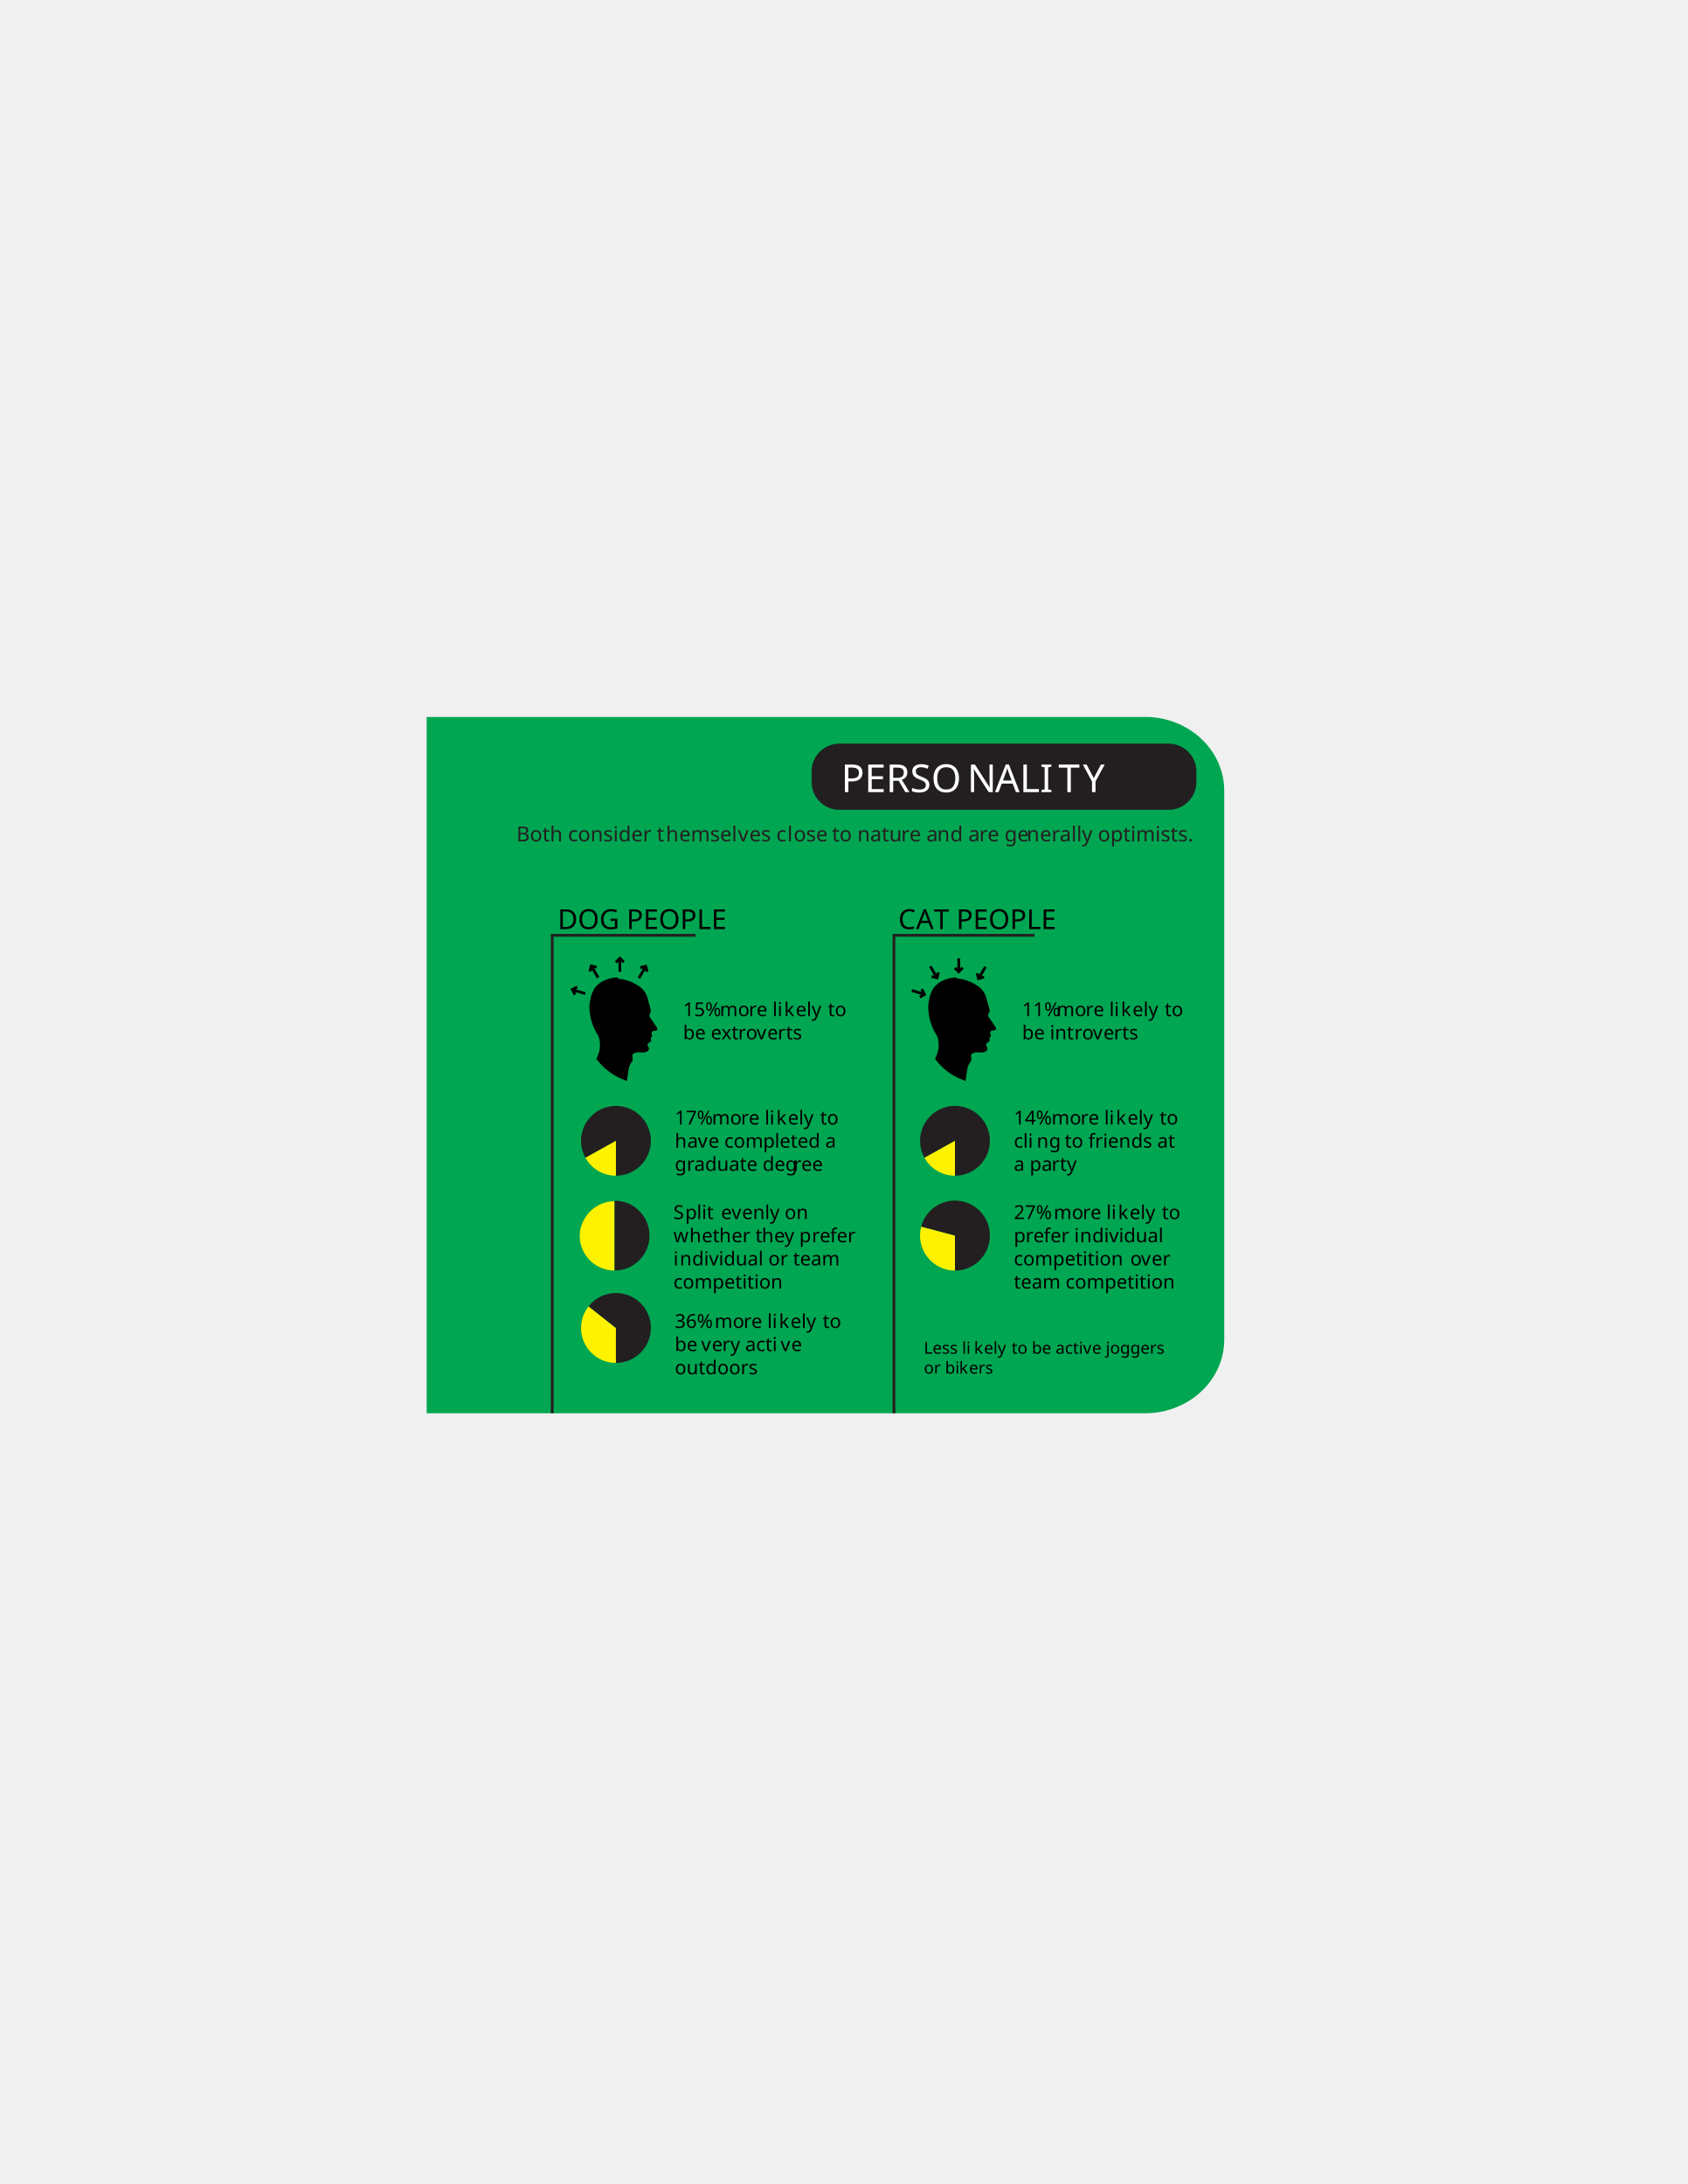
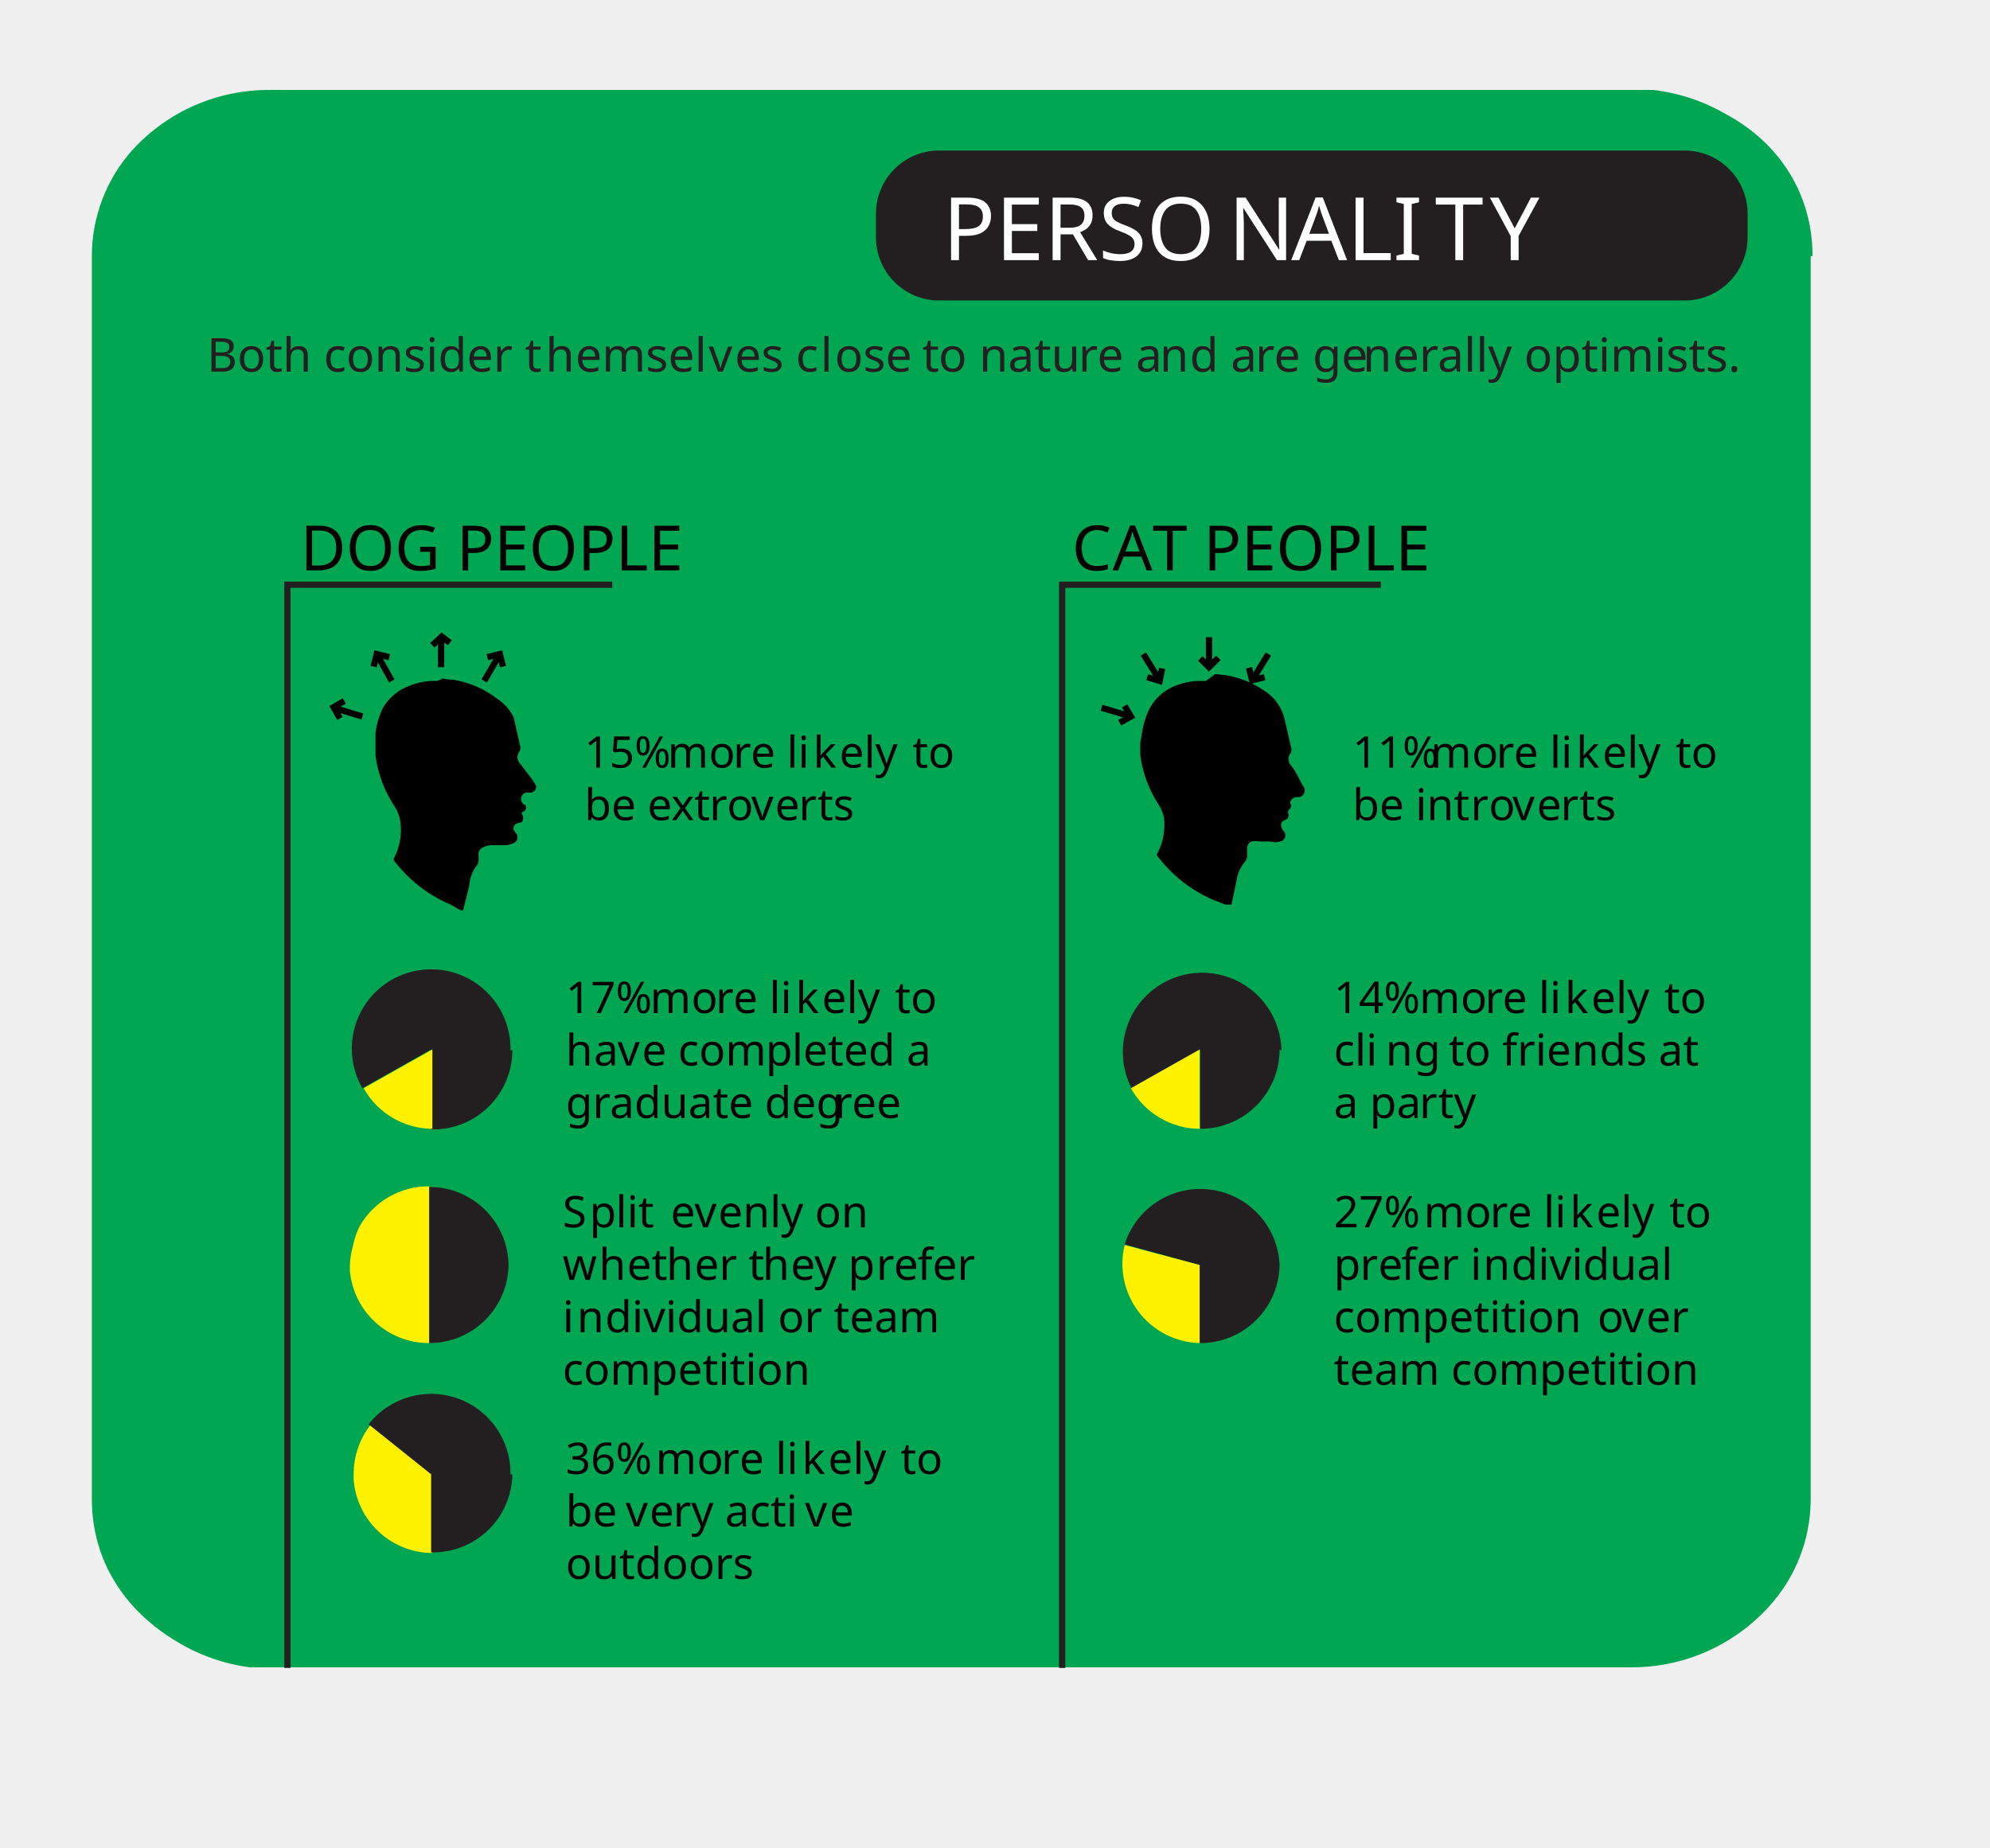
- <svg xmlns="http://www.w3.org/2000/svg" viewBox="0 0 612 792">
-   <g style="isolation:isolate">
-     <g id="Layer_1" data-name="Layer 1">
-       <path fill="#00a651" d="M443.9 286.72V485.8c0 14.75-12.87 26.7-28.74 26.7H154.7V260h261.84c15.23.7 27.35 12.4 27.35 26.72z" />
-       <text fill="#010101" transform="translate(202.2 336.92)" font-size="10" font-family="Roboto Slab">
-         DOG PEOPLE
-       </text>
-       <text fill="#010101" transform="translate(325.7 336.92)" font-size="10" font-family="Roboto Slab">
-         C<tspan x="6.45" y="0">A</tspan>
-         <tspan x="12.9" y="0">T PEOPLE</tspan>
-       </text>
-       <path fill="#231f20" d="M358.93 448.1a12.67 12.67 0 0 1-12.67 12.66V448.1L334 444.85a12.67 12.67 0 0 1 24.93 3.23z" />
-       <path fill="#fff200" d="M346.26 448.1v12.66A12.68 12.68 0 0 1 334 444.92v-.06z" />
-       <text fill="#010101" transform="translate(367.6 442.09)" font-size="7" font-family="Roboto Slab">
-         27% <tspan x="14.45" y="0">m</tspan>
-         <tspan x="21.03" y="0">o</tspan>
-         <tspan x="24.96" y="0">r</tspan>
-         <tspan x="27.79" y="0">e li</tspan>
-         <tspan x="37.8" y="0">k</tspan>
-         <tspan x="41.98" y="0">ely </tspan>
-         <tspan x="53.66" y="0">t</tspan>
-         <tspan x="56.16" y="0">o </tspan>
-         <tspan x="0" y="8.4">p</tspan>
-         <tspan x="4.24" y="8.4">r</tspan>
-         <tspan x="7.07" y="8.4">e</tspan>
-         <tspan x="10.83" y="8.4">f</tspan>
-         <tspan x="13.24" y="8.4">er i</tspan>
-         <tspan x="23.94" y="8.4">n</tspan>
-         <tspan x="28.41" y="8.4">dividual </tspan>
-         <tspan x="0" y="16.8">competition </tspan>
-         <tspan x="42.22" y="16.8">o</tspan>
-         <tspan x="46.09" y="16.8">v</tspan>
-         <tspan x="49.95" y="16.8">er </tspan>
-         <tspan x="0" y="25.2">team competition</tspan>
-       </text>
-       <path fill="#fff200" d="M222.84 435.42v25.33a12.66 12.66 0 0 1-12.63-11.84v-.8a12.7 12.7 0 0 1 .4-3.1 12.5 12.5 0 0 1 1.2-2.8 12.65 12.65 0 0 1 11.1-6.6z" />
-       <path fill="#231f20" d="M235.5 448.08a12.67 12.67 0 0 1-12.66 12.67v-25.33a12.66 12.66 0 0 1 12.67 12.66z" />
-       <text fill="#010101" transform="translate(244.17 442.09)" font-size="7" font-family="Roboto Slab">
-         S<tspan x="4.26" y="0">p</tspan>
-         <tspan x="8.47" y="0">lit </tspan>
-         <tspan x="17.27" y="0">ev</tspan>
-         <tspan x="24.86" y="0">enly on </tspan>
-         <tspan x="0" y="8.4">w</tspan>
-         <tspan x="5.79" y="8.4">h</tspan>
-         <tspan x="10.27" y="8.4">et</tspan>
-         <tspan x="16.6" y="8.4">h</tspan>
-         <tspan x="21.08" y="8.4">er t</tspan>
-         <tspan x="32.04" y="8.4">h</tspan>
-         <tspan x="36.53" y="8.4">e</tspan>
-         <tspan x="40.25" y="8.4">y p</tspan>
-         <tspan x="50.2" y="8.4">r</tspan>
-         <tspan x="53.03" y="8.4">e</tspan>
-         <tspan x="56.79" y="8.4">f</tspan>
-         <tspan x="59.2" y="8.4">er </tspan>
-         <tspan x="0" y="16.8">i</tspan>
-         <tspan x="2.3" y="16.8">n</tspan>
-         <tspan x="6.77" y="16.8">dividual or team </tspan>
-         <tspan x="0" y="25.2">competition</tspan>
-       </text>
-       <path fill="#231f20" d="M236 413.7a12.67 12.67 0 0 1-12.67 12.66V413.7l-11.06 6.15A12.66 12.66 0 1 1 236 413.7z" />
-       <path fill="#fff200" d="M223.33 413.7v12.66a12.65 12.65 0 0 1-11.06-6.5z" />
-       <text fill="#010101" transform="translate(244.67 407.79)" font-size="7" font-family="Roboto Slab">
-         17% <tspan x="13.47" y="0">m</tspan>
-         <tspan x="20.05" y="0">o</tspan>
-         <tspan x="23.98" y="0">r</tspan>
-         <tspan x="26.81" y="0">e li</tspan>
-         <tspan x="36.81" y="0">k</tspan>
-         <tspan x="41" y="0">ely </tspan>
-         <tspan x="52.68" y="0">t</tspan>
-         <tspan x="55.18" y="0">o </tspan>
-         <tspan x="0" y="8.4">h</tspan>
-         <tspan x="4.52" y="8.4">a</tspan>
-         <tspan x="8.32" y="8.4">v</tspan>
-         <tspan x="12.19" y="8.4">e com</tspan>
-         <tspan x="32" y="8.4">p</tspan>
-         <tspan x="36.21" y="8.4">leted a </tspan>
-         <tspan x="0" y="16.8">graduate deg</tspan>
-         <tspan x="43.01" y="16.8">r</tspan>
-         <tspan x="45.84" y="16.8">ee</tspan>
-       </text>
-       <path fill="#231f20" d="M358.93 413.7a12.67 12.67 0 0 1-12.67 12.66V413.7l-11.06 6.15a12.66 12.66 0 1 1 23.73-6.16z" />
-       <path fill="#fff200" d="M346.26 413.7v12.66a12.65 12.65 0 0 1-11.06-6.5z" />
-       <text fill="#010101" transform="translate(367.6 407.79)" font-size="7" font-family="Roboto Slab">
-         14% <tspan x="13.67" y="0">m</tspan>
-         <tspan x="20.25" y="0">o</tspan>
-         <tspan x="24.18" y="0">r</tspan>
-         <tspan x="27.01" y="0">e li</tspan>
-         <tspan x="37.02" y="0">k</tspan>
-         <tspan x="41.2" y="0">ely </tspan>
-         <tspan x="52.88" y="0">t</tspan>
-         <tspan x="55.38" y="0">o </tspan>
-         <tspan x="0" y="8.4">cli</tspan>
-         <tspan x="8.28" y="8.4">n</tspan>
-         <tspan x="12.75" y="8.4">g </tspan>
-         <tspan x="18.45" y="8.4">t</tspan>
-         <tspan x="20.95" y="8.4">o frie</tspan>
-         <tspan x="38.06" y="8.4">n</tspan>
-         <tspan x="42.53" y="8.4">ds at </tspan>
-         <tspan x="0" y="16.8">a pa</tspan>
-         <tspan x="13.69" y="16.8">r</tspan>
-         <tspan x="16.69" y="16.8">ty</tspan>
-       </text>
-       <text fill="#010101" transform="translate(247.67 368.51)" font-size="7" font-family="Roboto Slab">
-         15% <tspan x="13.31" y="0">m</tspan>
-         <tspan x="19.89" y="0">o</tspan>
-         <tspan x="23.82" y="0">r</tspan>
-         <tspan x="26.65" y="0">e li</tspan>
-         <tspan x="36.65" y="0">k</tspan>
-         <tspan x="40.84" y="0">ely </tspan>
-         <tspan x="52.52" y="0">t</tspan>
-         <tspan x="55.02" y="0">o </tspan>
-         <tspan x="0" y="8.4">be ext</tspan>
-         <tspan x="19.96" y="8.4">r</tspan>
-         <tspan x="22.78" y="8.4">o</tspan>
-         <tspan x="26.66" y="8.4">v</tspan>
-         <tspan x="30.52" y="8.4">e</tspan>
-         <tspan x="34.29" y="8.4">r</tspan>
-         <tspan x="37.29" y="8.4">ts</tspan>
-       </text>
-       <text fill="#010101" transform="translate(370.6 368.51)" font-size="7" font-family="Roboto Slab">
-         11% <tspan x="12.5" y="0">m</tspan>
-         <tspan x="19.08" y="0">o</tspan>
-         <tspan x="23.01" y="0">r</tspan>
-         <tspan x="25.84" y="0">e li</tspan>
-         <tspan x="35.84" y="0">k</tspan>
-         <tspan x="40.03" y="0">ely </tspan>
-         <tspan x="51.71" y="0">t</tspan>
-         <tspan x="54.21" y="0">o </tspan>
-         <tspan x="0" y="8.4">be int</tspan>
-         <tspan x="18.93" y="8.4">r</tspan>
-         <tspan x="21.75" y="8.4">o</tspan>
-         <tspan x="25.63" y="8.4">v</tspan>
-         <tspan x="29.49" y="8.4">e</tspan>
-         <tspan x="33.25" y="8.4">r</tspan>
-         <tspan x="36.26" y="8.4">ts</tspan>
-       </text>
-       <path fill="#fff200" d="M223.33 481.57v12.67a12.66 12.66 0 0 1-12.63-11.84v-.83a12.7 12.7 0 0 1 .4-3.17v-.06a12.58 12.58 0 0 1 2.32-4.62z" />
-       <path fill="#231f20" d="M236 481.57a12.67 12.67 0 0 1-12.67 12.67v-12.67l-9.92-7.85a12.66 12.66 0 0 1 22.6 7.85z" />
-       <text fill="#010101" transform="translate(244.67 481.57)" font-size="7" font-family="Roboto Slab">
-         36% <tspan x="14.42" y="0">m</tspan>
-         <tspan x="21" y="0">o</tspan>
-         <tspan x="24.93" y="0">r</tspan>
-         <tspan x="27.76" y="0">e li</tspan>
-         <tspan x="37.77" y="0">k</tspan>
-         <tspan x="41.95" y="0">ely </tspan>
-         <tspan x="53.63" y="0">t</tspan>
-         <tspan x="56.13" y="0">o </tspan>
-         <tspan x="0" y="8.4">be </tspan>
-         <tspan x="9.56" y="8.4">v</tspan>
-         <tspan x="13.42" y="8.4">e</tspan>
-         <tspan x="17.18" y="8.4">r</tspan>
-         <tspan x="20.14" y="8.4">y acti</tspan>
-         <tspan x="38.34" y="8.4">v</tspan>
-         <tspan x="42.21" y="8.4">e </tspan>
-         <tspan x="0" y="16.8">outdoors</tspan>
-       </text>
-       <path id="kd8E2i.tif" d="M224.2 354.5H223a.8.8 0 0 1-.17.05 11 11 0 0 0-3.9 1.1 8 8 0 0 0-3.68 3.3 13 13 0 0 0-1.27 3.86l-.26 1.8v1.3c0 .4.08.8.12 1.2a19.18 19.18 0 0 0 2.85 8.1 5.94 5.94 0 0 1 .8 2.7 9.75 9.75 0 0 1-1.1 5.7.44.44 0 0 0 0 .58 22.17 22.17 0 0 0 9 7.05c.6.26 1.3.5 1.9.74l.6-3.93a5.94 5.94 0 0 1 1.2-3 1.5 1.5 0 0 0 .3-1.2c0-.23 0-.44-.1-.66a1.2 1.2 0 0 1 .7-1.3 3.34 3.34 0 0 1 1.2-.3c.6 0 1.22.04 1.83.06a2.85 2.85 0 0 0 1.7-.4 1.13 1.13 0 0 0 .44-1.57l-.2-.32a.83.83 0 0 1 .3-1.2 5.52 5.52 0 0 0 .55-.32.9.9 0 0 0 .2-1.16c-.27-.22-.1-.3.03-.42a.7.7 0 0 0 .33-1l-.07-.2a.92.92 0 0 1 .8-1.24h.4a.87.87 0 0 0 .87-.56v-.3l-.7-1.1c-.57-.83-1.1-1.7-1.7-2.5a1.5 1.5 0 0 1-.17-2 1.33 1.33 0 0 0 .14-1.1c-.37-1.43-.7-2.9-1.13-4.3a7.47 7.47 0 0 0-2.36-3.76 15.55 15.55 0 0 0-6.86-3.1c-.55-.1-1.15-.16-1.74-.24z" />
-       <path fill="none" stroke="#000" stroke-miterlimit="10" d="M223.3 348.97l1.48-1.47 1.4 1.4m-1.43 3.5v-4.9m-10.87 4.8l.52-2.02 1.93.5m.54 3.74l-2.5-4.22m-5.87 10.38l-.97-1.83 1.75-.94m2.92 2.4l-4.68-1.4m24.62-8l2-.5.52 2m-3 2.3l2.46-4.2" />
-       <path id="kd8E2i.tif-2" d="M347.1 354.5h-1.25a.8.8 0 0 1-.17.05 11 11 0 0 0-3.9 1.1 8 8 0 0 0-3.68 3.3 13 13 0 0 0-1.27 3.86l-.26 1.8v1.3c0 .4.08.8.12 1.2a19.18 19.18 0 0 0 2.8 8.1 5.94 5.94 0 0 1 .8 2.7 9.75 9.75 0 0 1-1.1 5.7.44.44 0 0 0 0 .58 22.17 22.17 0 0 0 9 7.05c.6.26 1.3.5 1.9.74l.6-3.93a5.94 5.94 0 0 1 1.2-3 1.5 1.5 0 0 0 .3-1.2c0-.23 0-.44-.1-.66a1.2 1.2 0 0 1 .72-1.3 3.34 3.34 0 0 1 1.2-.3c.6 0 1.2.04 1.8.06a2.85 2.85 0 0 0 1.67-.38 1.13 1.13 0 0 0 .4-1.54l-.2-.4a.83.83 0 0 1 .36-1.2 5.52 5.52 0 0 0 .54-.4.9.9 0 0 0 .2-1.16c-.2-.2-.1-.3.1-.4a.7.7 0 0 0 .34-1l-.1-.2a.92.92 0 0 1 .8-1.3h.4a.87.87 0 0 0 .85-.56v-.3l-.7-1.1c-.57-.8-1.1-1.7-1.7-2.47a1.5 1.5 0 0 1-.17-2 1.33 1.33 0 0 0 .2-1.14c-.4-1.4-.75-2.83-1.17-4.3a7.47 7.47 0 0 0-2.37-3.7 15.55 15.55 0 0 0-6.9-3.1c-.5-.1-1.1-.16-1.7-.24z" data-name="kd8E2i.tif" />
-       <path fill="none" stroke="#000" stroke-miterlimit="10" d="M349.08 350.94l-1.46 1.47-1.4-1.4m1.43-3.5v4.9m-7.4.2l-.5 2-1.94-.5m-.5-3.7l2.5 4.3m-5.6 4l1 1.9-1.7.98m-2.9-2.4l4.7 1.43m21.5-6.3l-2 .54-.5-1.93m3-2.3l-2.5 4.23" />
-       <text fill="#010101" transform="translate(334.99 490.92)" font-size="6" font-family="Roboto Slab">
-         Less li<tspan x="18.21" y="0">k</tspan>
-         <tspan x="21.8" y="0">ely </tspan>
-         <tspan x="31.81" y="0">t</tspan>
-         <tspan x="33.95" y="0">o be acti</tspan>
-         <tspan x="57.7" y="0">v</tspan>
-         <tspan x="61.01" y="0">e joggers </tspan>
-         <tspan x="0" y="7.2">or bi</tspan>
-         <tspan x="12.79" y="7.2">k</tspan>
-         <tspan x="16.37" y="7.2">ers</tspan>
-       </text>
-       <text fill="#231f20" transform="translate(187.24 305.11)" font-size="7.5" font-family="Roboto Slab">
-         Both consider t<tspan x="54.2" y="0">h</tspan>
-         <tspan x="59" y="0">emsel</tspan>
-         <tspan x="80.34" y="0">v</tspan>
-         <tspan x="84.47" y="0">es c</tspan>
-         <tspan x="98.24" y="0">l</tspan>
-         <tspan x="100.52" y="0">ose </tspan>
-         <tspan x="114.45" y="0">t</tspan>
-         <tspan x="117.13" y="0">o natu</tspan>
-         <tspan x="139.46" y="0">r</tspan>
-         <tspan x="142.49" y="0">e a</tspan>
-         <tspan x="152.52" y="0">n</tspan>
-         <tspan x="157.31" y="0">d a</tspan>
-         <tspan x="167.8" y="0">r</tspan>
-         <tspan x="170.83" y="0">e ge</tspan>
-         <tspan x="185.01" y="0">n</tspan>
-         <tspan x="189.8" y="0">erally optimists.</tspan>
-       </text>
-       <path fill="none" stroke="#231f20" stroke-miterlimit="10" d="M252.18 339.18h-51.96V512.5M375.1 339.18h-50.96V512.5" />
-       <rect width="139.52" height="24" x="294.28" y="269.67" fill="#231f20" rx="10.09" ry="10.09" />
-       <text fill="#fff" transform="translate(304.99 287.26)" font-size="14" font-family="Roboto Slab">
-         PERSO<tspan x="45.7" y="0">N</tspan>
-         <tspan x="55.78" y="0">ALI</tspan>
-         <tspan x="78.76" y="0">T</tspan>
-         <tspan x="87.64" y="0">Y</tspan>
-       </text>
-     </g>
+ <svg xmlns="http://www.w3.org/2000/svg" viewBox="0 0 318.5 295.7">
+   <g data-name="Layer 1" style="isolation:isolate">
+     <path fill="#00a651" d="M289.8 41v199.2a25.5 25.5 0 0 1-6.7 17 29.6 29.6 0 0 1-22 9.7H40a30 30 0 0 1-11.5-4c-8.5-5-13.8-13-13.8-23V41a25.5 25.5 0 0 1 6.5-17 29.5 29.5 0 0 1 22-9.6h221.4a30 30 0 0 1 11.5 3.8c9 4.8 14 13.2 14 22.8z" />
+     <text fill="#010101" transform="translate(48.07 91.3)" font-size="10" font-family="Roboto Slab">
+       DOG PEOPLE
+     </text>
+     <text fill="#010101" transform="translate(171.57 91.3)" font-size="10" font-family="Roboto Slab">
+       C<tspan x="6.5" y="0">A</tspan>
+       <tspan x="12.9" y="0">T PEOPLE</tspan>
+     </text>
+     <path fill="#231f20" d="M204.8 202.5A12.7 12.7 0 0 1 192 215v-12.5l-12-3.3a12.7 12.7 0 0 1 24.8 3.3z" />
+     <path fill="#fff200" d="M192 202.5V215a12.7 12.7 0 0 1-12-15.7z" />
+     <text fill="#010101" transform="translate(213.47 196.47)" font-size="7" font-family="Roboto Slab">
+       27% <tspan x="14.4" y="0">m</tspan>
+       <tspan x="21" y="0">o</tspan>
+       <tspan x="25" y="0">r</tspan>
+       <tspan x="27.8" y="0">e li</tspan>
+       <tspan x="37.8" y="0">k</tspan>
+       <tspan x="42" y="0">ely </tspan>
+       <tspan x="53.7" y="0">t</tspan>
+       <tspan x="56.2" y="0">o </tspan>
+       <tspan x="0" y="8.4">p</tspan>
+       <tspan x="4.2" y="8.4">r</tspan>
+       <tspan x="7.1" y="8.4">e</tspan>
+       <tspan x="10.8" y="8.4">f</tspan>
+       <tspan x="13.2" y="8.4">er i</tspan>
+       <tspan x="23.9" y="8.4">n</tspan>
+       <tspan x="28.4" y="8.4">dividual </tspan>
+       <tspan x="0" y="16.8">competition </tspan>
+       <tspan x="42.2" y="16.8">o</tspan>
+       <tspan x="46.1" y="16.8">v</tspan>
+       <tspan x="50" y="16.8">er </tspan>
+       <tspan x="0" y="25.2">team competition</tspan>
+     </text>
+     <path fill="#fff200" d="M68.7 189.8V215A12.7 12.7 0 0 1 56 203.4v-.8a12.7 12.7 0 0 1 .5-3.2 12.5 12.5 0 0 1 1-3 12.7 12.7 0 0 1 11.2-6.5z" />
+     <path fill="#231f20" d="M81.4 202.5A12.7 12.7 0 0 1 68.7 215v-25a12.7 12.7 0 0 1 12.7 12.7z" />
+     <text fill="#010101" transform="translate(90.04 196.47)" font-size="7" font-family="Roboto Slab">
+       S<tspan x="4.3" y="0">p</tspan>
+       <tspan x="8.5" y="0">lit </tspan>
+       <tspan x="17.3" y="0">ev</tspan>
+       <tspan x="24.9" y="0">enly on </tspan>
+       <tspan x="0" y="8.4">w</tspan>
+       <tspan x="5.8" y="8.4">h</tspan>
+       <tspan x="10.3" y="8.4">et</tspan>
+       <tspan x="16.6" y="8.4">h</tspan>
+       <tspan x="21.1" y="8.4">er t</tspan>
+       <tspan x="32" y="8.4">h</tspan>
+       <tspan x="36.5" y="8.4">e</tspan>
+       <tspan x="40.3" y="8.4">y p</tspan>
+       <tspan x="50.2" y="8.4">r</tspan>
+       <tspan x="53" y="8.4">e</tspan>
+       <tspan x="56.8" y="8.4">f</tspan>
+       <tspan x="59.2" y="8.4">er </tspan>
+       <tspan x="0" y="16.8">i</tspan>
+       <tspan x="2.3" y="16.8">n</tspan>
+       <tspan x="6.8" y="16.8">dividual or team </tspan>
+       <tspan x="0" y="25.2">competition</tspan>
+     </text>
+     <path fill="#231f20" d="M82 168a12.7 12.7 0 0 1-13 12.8V168l-11 6.2a12.7 12.7 0 1 1 23.7-6z" />
+     <path fill="#fff200" d="M69.2 168v12.7a12.7 12.7 0 0 1-11-6.5z" />
+     <text fill="#010101" transform="translate(90.54 162.17)" font-size="7" font-family="Roboto Slab">
+       17% <tspan x="13.5" y="0">m</tspan>
+       <tspan x="20.1" y="0">o</tspan>
+       <tspan x="24" y="0">r</tspan>
+       <tspan x="26.8" y="0">e li</tspan>
+       <tspan x="36.8" y="0">k</tspan>
+       <tspan x="41" y="0">ely </tspan>
+       <tspan x="52.7" y="0">t</tspan>
+       <tspan x="55.2" y="0">o </tspan>
+       <tspan x="0" y="8.4">h</tspan>
+       <tspan x="4.5" y="8.4">a</tspan>
+       <tspan x="8.3" y="8.4">v</tspan>
+       <tspan x="12.2" y="8.4">e com</tspan>
+       <tspan x="32" y="8.4">p</tspan>
+       <tspan x="36.2" y="8.4">leted a </tspan>
+       <tspan x="0" y="16.8">graduate deg</tspan>
+       <tspan x="43" y="16.8">r</tspan>
+       <tspan x="45.8" y="16.8">ee</tspan>
+     </text>
+     <path fill="#231f20" d="M204.8 168a12.7 12.7 0 0 1-12.7 12.7V168l-11 6.2a12.7 12.7 0 1 1 24-6z" />
+     <path fill="#fff200" d="M192 168v12.7a12.7 12.7 0 0 1-11-6.5z" />
+     <text fill="#010101" transform="translate(213.47 162.17)" font-size="7" font-family="Roboto Slab">
+       14% <tspan x="13.7" y="0">m</tspan>
+       <tspan x="20.3" y="0">o</tspan>
+       <tspan x="24.2" y="0">r</tspan>
+       <tspan x="27" y="0">e li</tspan>
+       <tspan x="37" y="0">k</tspan>
+       <tspan x="41.2" y="0">ely </tspan>
+       <tspan x="52.9" y="0">t</tspan>
+       <tspan x="55.4" y="0">o </tspan>
+       <tspan x="0" y="8.4">cli</tspan>
+       <tspan x="8.3" y="8.4">n</tspan>
+       <tspan x="12.8" y="8.4">g </tspan>
+       <tspan x="18.4" y="8.4">t</tspan>
+       <tspan x="20.9" y="8.4">o frie</tspan>
+       <tspan x="38.1" y="8.4">n</tspan>
+       <tspan x="42.5" y="8.4">ds at </tspan>
+       <tspan x="0" y="16.8">a pa</tspan>
+       <tspan x="13.7" y="16.8">r</tspan>
+       <tspan x="16.7" y="16.8">ty</tspan>
+     </text>
+     <text fill="#010101" transform="translate(93.54 122.89)" font-size="7" font-family="Roboto Slab">
+       15% <tspan x="13.3" y="0">m</tspan>
+       <tspan x="19.9" y="0">o</tspan>
+       <tspan x="23.8" y="0">r</tspan>
+       <tspan x="26.6" y="0">e li</tspan>
+       <tspan x="36.6" y="0">k</tspan>
+       <tspan x="40.8" y="0">ely </tspan>
+       <tspan x="52.5" y="0">t</tspan>
+       <tspan x="55" y="0">o </tspan>
+       <tspan x="0" y="8.4">be ext</tspan>
+       <tspan x="20" y="8.4">r</tspan>
+       <tspan x="22.8" y="8.4">o</tspan>
+       <tspan x="26.7" y="8.4">v</tspan>
+       <tspan x="30.5" y="8.4">e</tspan>
+       <tspan x="34.3" y="8.4">r</tspan>
+       <tspan x="37.3" y="8.4">ts</tspan>
+     </text>
+     <text fill="#010101" transform="translate(216.47 122.89)" font-size="7" font-family="Roboto Slab">
+       11% <tspan x="12.5" y="0">m</tspan>
+       <tspan x="19.1" y="0">o</tspan>
+       <tspan x="23" y="0">r</tspan>
+       <tspan x="25.8" y="0">e li</tspan>
+       <tspan x="35.8" y="0">k</tspan>
+       <tspan x="40" y="0">ely </tspan>
+       <tspan x="51.7" y="0">t</tspan>
+       <tspan x="54.2" y="0">o </tspan>
+       <tspan x="0" y="8.4">be int</tspan>
+       <tspan x="18.9" y="8.4">r</tspan>
+       <tspan x="21.8" y="8.4">o</tspan>
+       <tspan x="25.6" y="8.4">v</tspan>
+       <tspan x="29.5" y="8.4">e</tspan>
+       <tspan x="33.3" y="8.4">r</tspan>
+       <tspan x="36.3" y="8.4">ts</tspan>
+     </text>
+     <path fill="#fff200" d="M69.2 236v12.6a12.7 12.7 0 0 1-12.6-11.8v-1a12.7 12.7 0 0 1 .4-3 12.6 12.6 0 0 1 2.3-4.7z" />
+     <path fill="#231f20" d="M82 236a12.7 12.7 0 0 1-13 12.5V236l-10-8a12.7 12.7 0 0 1 22.7 8z" />
+     <text fill="#010101" transform="translate(90.54 235.95)" font-size="7" font-family="Roboto Slab">
+       36% <tspan x="14.4" y="0">m</tspan>
+       <tspan x="21" y="0">o</tspan>
+       <tspan x="24.9" y="0">r</tspan>
+       <tspan x="27.8" y="0">e li</tspan>
+       <tspan x="37.8" y="0">k</tspan>
+       <tspan x="42" y="0">ely </tspan>
+       <tspan x="53.6" y="0">t</tspan>
+       <tspan x="56.1" y="0">o </tspan>
+       <tspan x="0" y="8.4">be </tspan>
+       <tspan x="9.6" y="8.4">v</tspan>
+       <tspan x="13.4" y="8.4">e</tspan>
+       <tspan x="17.2" y="8.4">r</tspan>
+       <tspan x="20.1" y="8.4">y acti</tspan>
+       <tspan x="38.3" y="8.4">v</tspan>
+       <tspan x="42.2" y="8.4">e </tspan>
+       <tspan x="0" y="16.8">outdoors</tspan>
+     </text>
+     <path d="M70 109h-1a11 11 0 0 0-4 1 8 8 0 0 0-3.7 3.3 13 13 0 0 0-1.2 4v3.7a19.2 19.2 0 0 0 3 8 6 6 0 0 1 1 2.7 9.8 9.8 0 0 1-1 5.6.4.4 0 0 0 0 .5 22.2 22.2 0 0 0 9 7c1 .5 1 .7 2 1l1-4a6 6 0 0 1 1-3 1.5 1.5 0 0 0 .5-1v-.8a1.2 1.2 0 0 1 .6-1.3 3.3 3.3 0 0 1 1.3-.4h2a3 3 0 0 0 1.6-.3 1 1 0 0 0 .5-1.6l-.3-.4a.8.8 0 0 1 .5-1.2 5.5 5.5 0 0 0 .7-.2 1 1 0 0 0 0-1.3c0-.2 0-.3.3-.4a.7.7 0 0 0 .3-1 1 1 0 0 1 .7-2 1 1 0 0 0 1-.8v-.3l-.6-1-2-2.6a1.5 1.5 0 0 1 0-2 1.3 1.3 0 0 0 0-1l-1-4.4a7.5 7.5 0 0 0-2.7-3 15.6 15.6 0 0 0-7-3c-.4 0-1 0-1.6-.2z" />
+     <path fill="none" stroke="#000" stroke-miterlimit="10" d="M69.2 103.3l1.5-1.4 1.3 1" />
+     <path fill="none" stroke="#000" stroke-miterlimit="10" d="M70.6 106.8v-5" />
+     <path fill="none" stroke="#000" stroke-miterlimit="10" d="M59.8 106.7l.5-2 2 .5" />
+     <path fill="none" stroke="#000" stroke-miterlimit="10" d="M62.7 109l-2.4-4.3" />
+     <path fill="none" stroke="#000" stroke-miterlimit="10" d="M54.4 115l-1-1.8 1.7-1" />
+     <path fill="none" stroke="#000" stroke-miterlimit="10" d="M58 114.7l-4.6-1.4" />
+     <path fill="none" stroke="#000" stroke-miterlimit="10" d="M78 105.2l2-.5.5 2" />
+     <path fill="none" stroke="#000" stroke-miterlimit="10" d="M77.5 109l2.5-4.3" />
+     <path d="M193 109h-1.2a.8.8 0 0 1-.2 0 11 11 0 0 0-4 1 8 8 0 0 0-3.6 3.4 13 13 0 0 0-1.2 3.8l-.3 1.7v2a19.2 19.2 0 0 0 3 8 6 6 0 0 1 .8 2 9.8 9.8 0 0 1-1 5.6.4.4 0 0 0 0 .6 22.2 22.2 0 0 0 9 7l1.8.7h1l.8-3.8a6 6 0 0 1 1.3-3 1.5 1.5 0 0 0 .4-1.3v-.8a1.2 1.2 0 0 1 .7-1.2 3.3 3.3 0 0 1 1.3 0h1.6a3 3 0 0 0 1.7 0 1 1 0 0 0 .4-1.8l-.2-.5a.8.8 0 0 1 .3-1 5.5 5.5 0 0 0 .7-.4 1 1 0 0 0 0-1l.2-.4a.7.7 0 0 0 .2-1 1 1 0 0 1 1-1h.3a1 1 0 0 0 1-1v-.4l-.6-1c-.5-1-1-2-1.6-2.7a1.5 1.5 0 0 1 0-2 1.3 1.3 0 0 0 0-1l-1-4.4a7.5 7.5 0 0 0-2.5-4 15.6 15.6 0 0 0-6.8-3l-1.8-.2z" data-name="kd8E2i.tif" />
+     <path fill="none" stroke="#000" stroke-miterlimit="10" d="M195 105.3l-1.5 1.5-1.4-1.4" />
+     <path fill="none" stroke="#000" stroke-miterlimit="10" d="M193.5 102v4.8" />
+     <path fill="none" stroke="#000" stroke-miterlimit="10" d="M186 107l-.4 2-2-.6" />
+     <path fill="none" stroke="#000" stroke-miterlimit="10" d="M183 104.7l2.6 4.2" />
+     <path fill="none" stroke="#000" stroke-miterlimit="10" d="M180 113l1 1.7-1.8 1" />
+     <path fill="none" stroke="#000" stroke-miterlimit="10" d="M176.3 113.3l4.7 1.4" />
+     <path fill="none" stroke="#000" stroke-miterlimit="10" d="M202.4 108.4l-2 .5-.5-2" />
+     <path fill="none" stroke="#000" stroke-miterlimit="10" d="M203 104.7l-2.6 4.2" />
+     <text fill="#231f20" transform="translate(33.11 59.49)" font-size="7.5" font-family="Roboto Slab">
+       Both consider t<tspan x="54.2" y="0">h</tspan>
+       <tspan x="59" y="0">emsel</tspan>
+       <tspan x="80.3" y="0">v</tspan>
+       <tspan x="84.5" y="0">es c</tspan>
+       <tspan x="98.2" y="0">l</tspan>
+       <tspan x="100.5" y="0">ose </tspan>
+       <tspan x="114.5" y="0">t</tspan>
+       <tspan x="117.1" y="0">o natu</tspan>
+       <tspan x="139.5" y="0">r</tspan>
+       <tspan x="142.5" y="0">e a</tspan>
+       <tspan x="152.5" y="0">n</tspan>
+       <tspan x="157.3" y="0">d a</tspan>
+       <tspan x="167.8" y="0">r</tspan>
+       <tspan x="170.8" y="0">e ge</tspan>
+       <tspan x="185" y="0">n</tspan>
+       <tspan x="189.8" y="0">erally optimists.</tspan>
+     </text>
+     <path fill="none" stroke="#231f20" stroke-miterlimit="10" d="M98 93.6H46V267" />
+     <path fill="none" stroke="#231f20" stroke-miterlimit="10" d="M221 93.6h-51V267" />
+     <rect width="139.5" height="24" x="140.2" y="24.1" fill="#231f20" rx="10.1" ry="10.1" />
+     <text fill="#fff" transform="translate(150.86 41.64)" font-size="14" font-family="Roboto Slab">
+       PERSO<tspan x="45.7" y="0">N</tspan>
+       <tspan x="55.8" y="0">ALI</tspan>
+       <tspan x="78.8" y="0">T</tspan>
+       <tspan x="87.6" y="0">Y</tspan>
+     </text>
  </g>
</svg>
